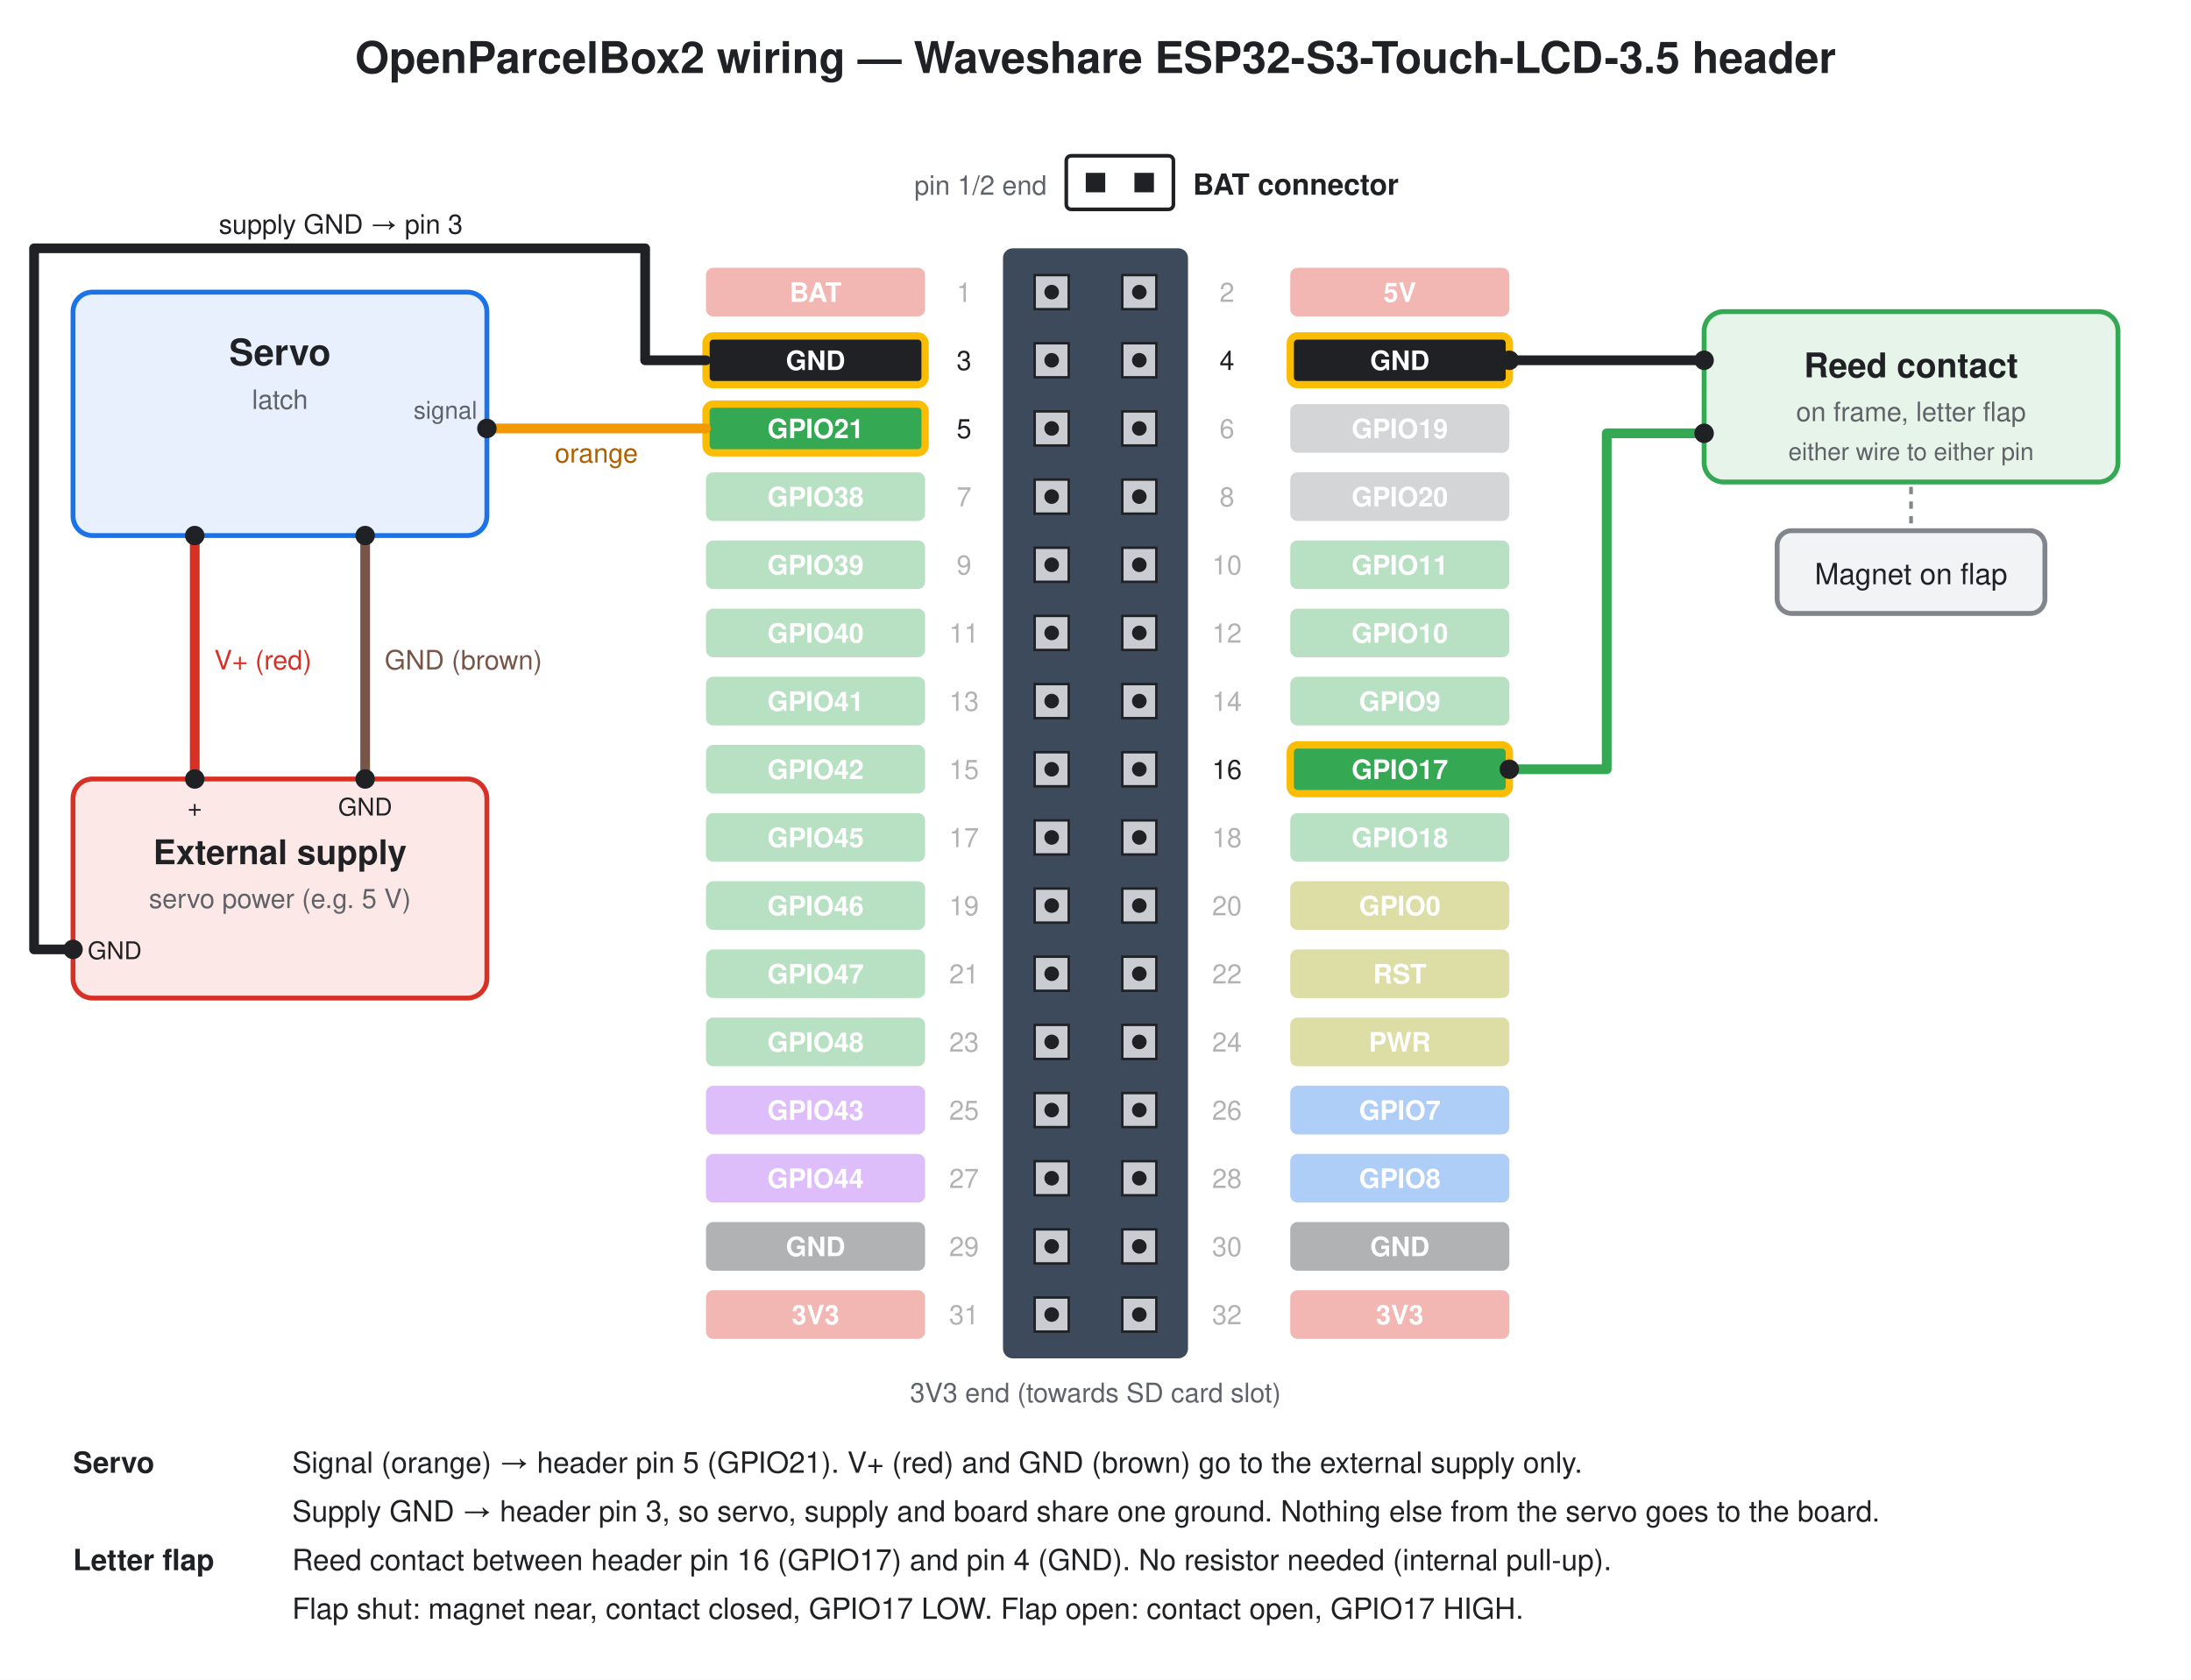
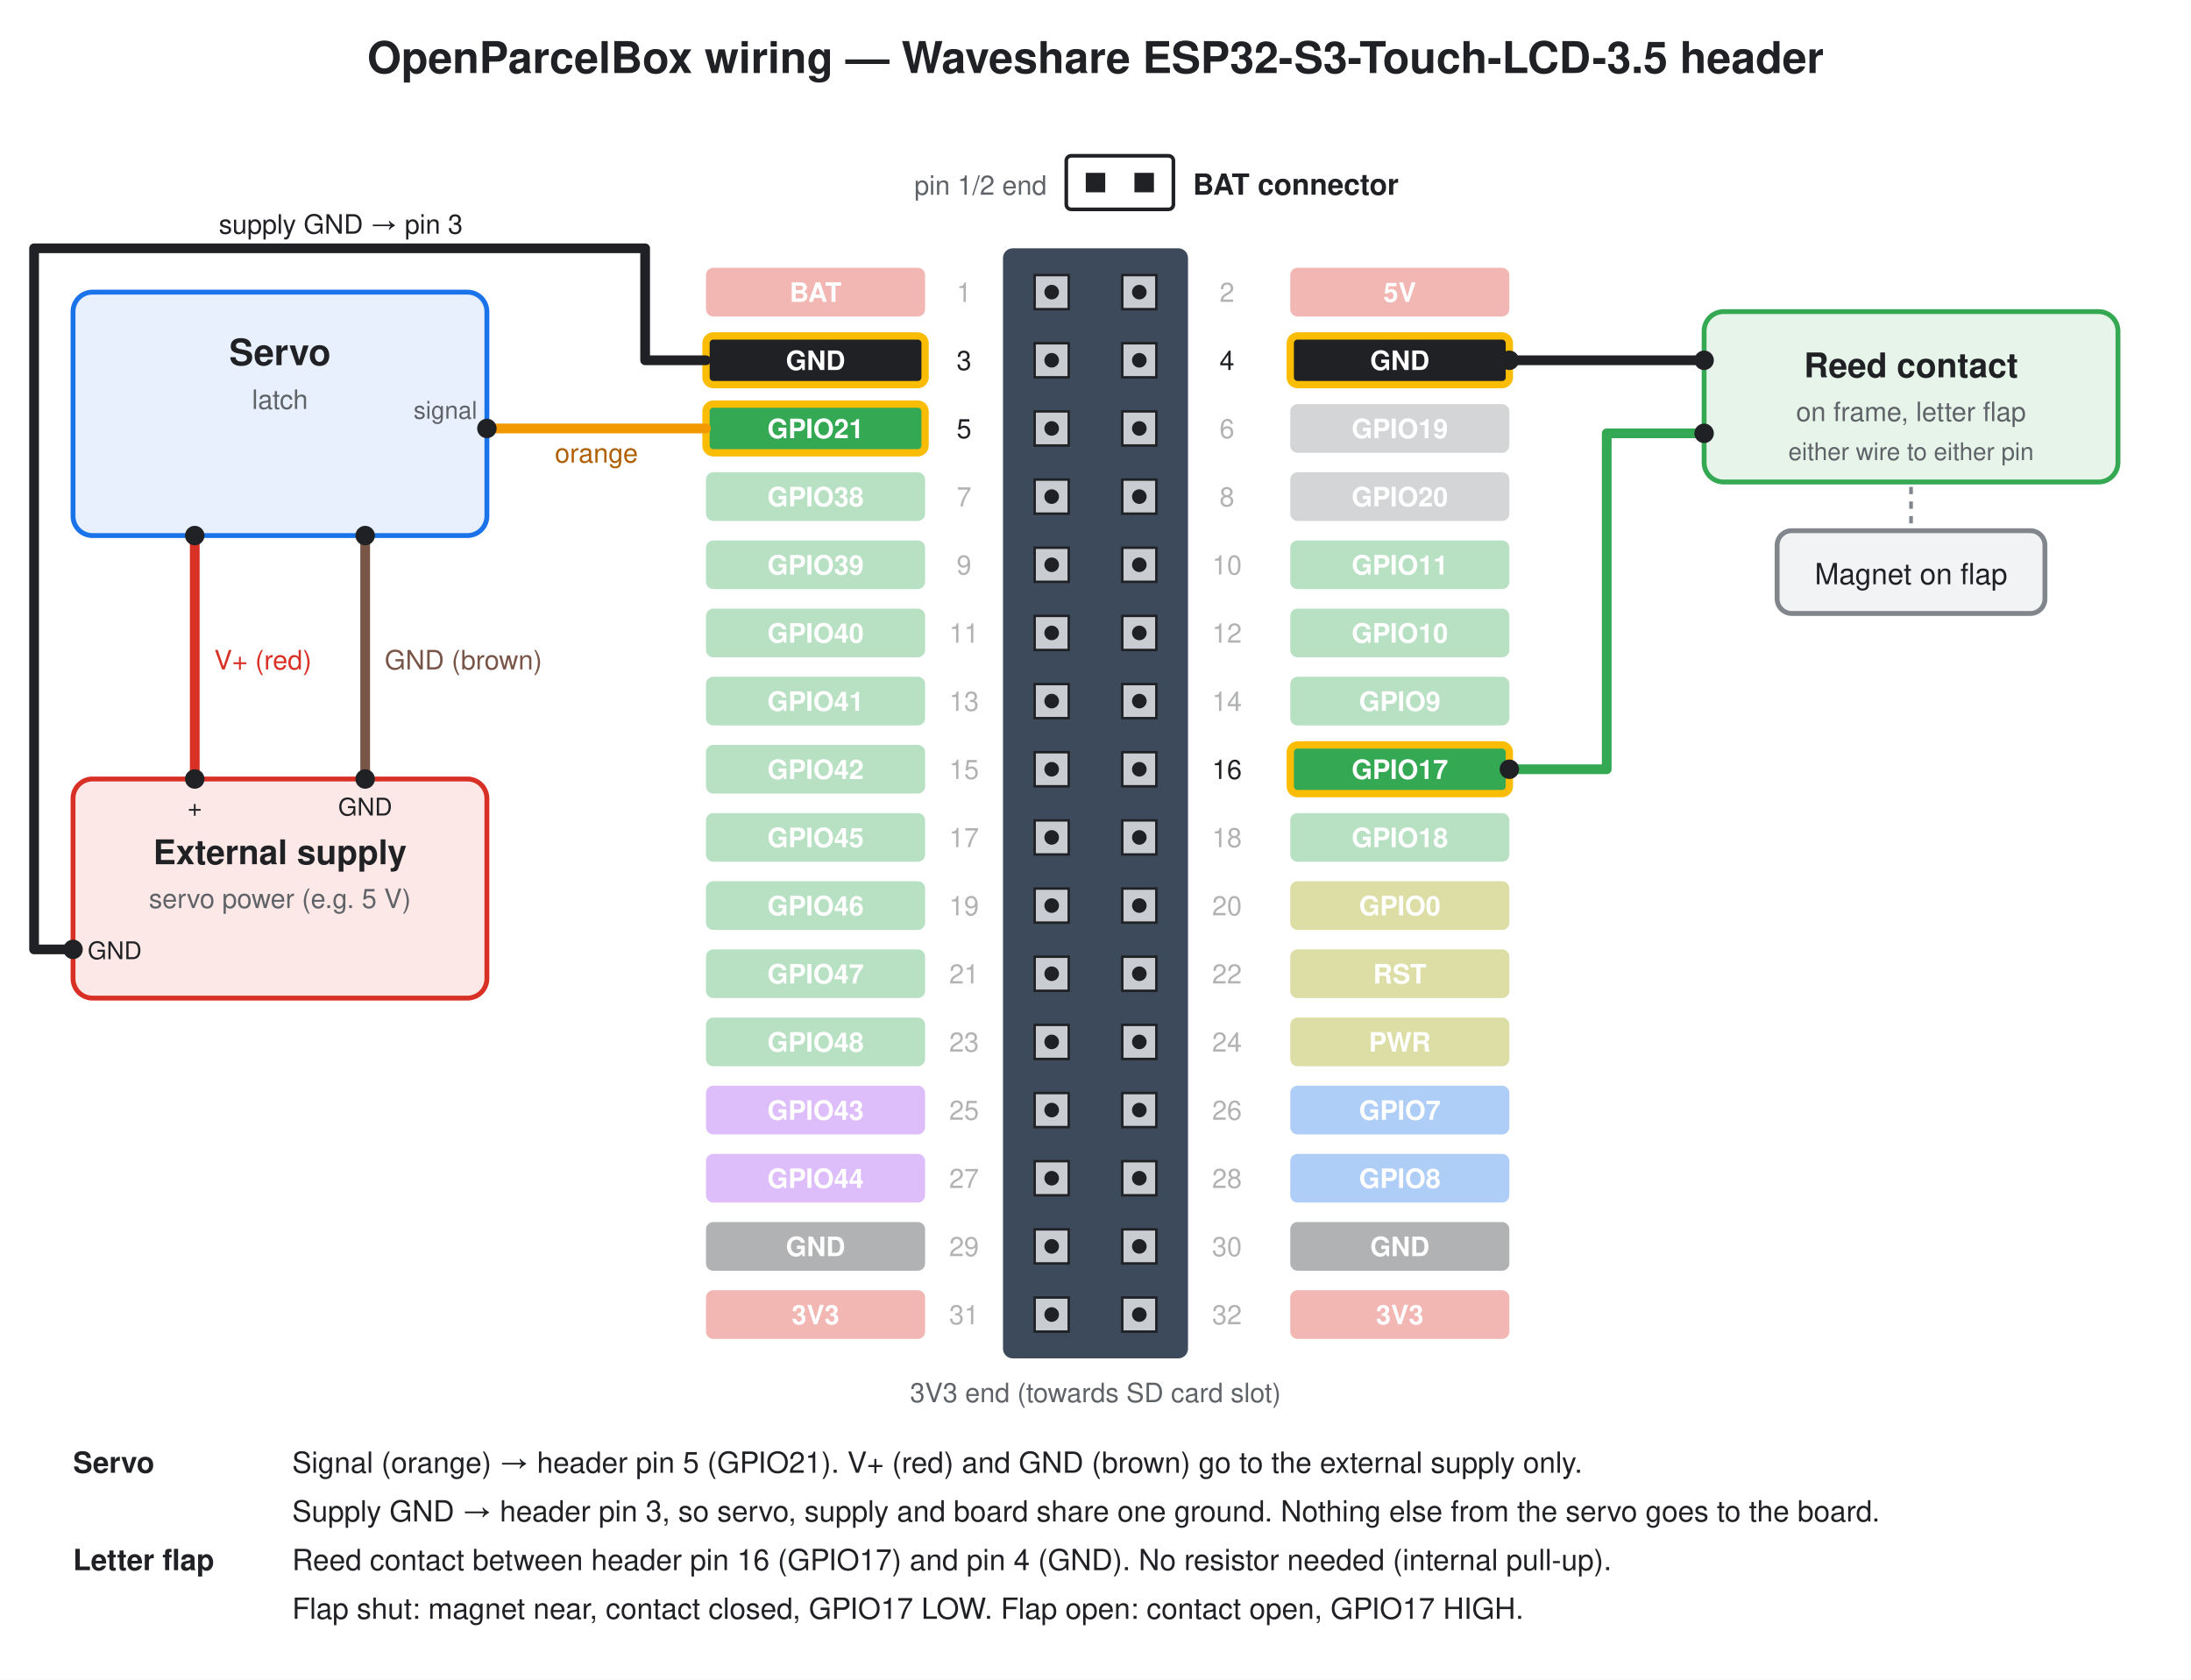
<svg xmlns="http://www.w3.org/2000/svg" width="900" height="690" viewBox="0 0 900 690" font-family="Helvetica, Arial, sans-serif">
  <rect width="900" height="690" fill="#ffffff" />
-   <text x="450" y="30" text-anchor="middle" font-size="18" font-weight="bold" fill="#202124">OpenParcelBox2 wiring — Waveshare ESP32-S3-Touch-LCD-3.5 header</text>
+   <text x="450" y="30" text-anchor="middle" font-size="18" font-weight="bold" fill="#202124">OpenParcelBox wiring — Waveshare ESP32-S3-Touch-LCD-3.5 header</text>
  <g transform="translate(0,50)">
    <rect x="438" y="14" width="44" height="22" rx="2" fill="#ffffff" stroke="#202124" stroke-width="1.5" />
    <rect x="446" y="21" width="8" height="8" fill="#202124" />
    <rect x="466" y="21" width="8" height="8" fill="#202124" />
    <text x="490" y="30" font-size="12" font-weight="bold" fill="#202124">BAT connector</text>
    <text x="430" y="30" text-anchor="end" font-size="11" fill="#5f6368">pin 1/2 end</text>
    <rect x="412" y="52" width="76" height="456" rx="4" fill="#3c4a5c" />
    <rect x="425" y="63" width="14" height="14" fill="#c9cdd2" stroke="#202124" stroke-width="1" />
    <circle cx="432" cy="70" r="3" fill="#202124" />
    <text x="396" y="74" text-anchor="middle" font-size="11" fill="#202124" opacity="0.35">1</text>
    <g opacity="0.35">
      <rect x="290" y="60" width="90" height="20" rx="3" fill="#d93025" />
      <text x="335" y="74" text-anchor="middle" font-size="11" font-weight="bold" fill="#ffffff">BAT</text>
    </g>
    <rect x="461" y="63" width="14" height="14" fill="#c9cdd2" stroke="#202124" stroke-width="1" />
    <circle cx="468" cy="70" r="3" fill="#202124" />
    <text x="504" y="74" text-anchor="middle" font-size="11" fill="#202124" opacity="0.35">2</text>
    <g opacity="0.35">
      <rect x="530" y="60" width="90" height="20" rx="3" fill="#d93025" />
      <text x="575" y="74" text-anchor="middle" font-size="11" font-weight="bold" fill="#ffffff">5V</text>
    </g>
    <rect x="425" y="91" width="14" height="14" fill="#c9cdd2" stroke="#202124" stroke-width="1" />
    <circle cx="432" cy="98" r="3" fill="#202124" />
    <text x="396" y="102" text-anchor="middle" font-size="11" fill="#202124" opacity="1">3</text>
    <g opacity="1">
      <rect x="290" y="88" width="90" height="20" rx="3" fill="#202124" stroke="#fbbc04" stroke-width="3" />
      <text x="335" y="102" text-anchor="middle" font-size="11" font-weight="bold" fill="#ffffff">GND</text>
    </g>
    <rect x="461" y="91" width="14" height="14" fill="#c9cdd2" stroke="#202124" stroke-width="1" />
    <circle cx="468" cy="98" r="3" fill="#202124" />
    <text x="504" y="102" text-anchor="middle" font-size="11" fill="#202124" opacity="1">4</text>
    <g opacity="1">
      <rect x="530" y="88" width="90" height="20" rx="3" fill="#202124" stroke="#fbbc04" stroke-width="3" />
      <text x="575" y="102" text-anchor="middle" font-size="11" font-weight="bold" fill="#ffffff">GND</text>
    </g>
    <rect x="425" y="119" width="14" height="14" fill="#c9cdd2" stroke="#202124" stroke-width="1" />
    <circle cx="432" cy="126" r="3" fill="#202124" />
    <text x="396" y="130" text-anchor="middle" font-size="11" fill="#202124" opacity="1">5</text>
    <g opacity="1">
      <rect x="290" y="116" width="90" height="20" rx="3" fill="#34a853" stroke="#fbbc04" stroke-width="3" />
      <text x="335" y="130" text-anchor="middle" font-size="11" font-weight="bold" fill="#ffffff">GPIO21</text>
    </g>
    <rect x="461" y="119" width="14" height="14" fill="#c9cdd2" stroke="#202124" stroke-width="1" />
    <circle cx="468" cy="126" r="3" fill="#202124" />
    <text x="504" y="130" text-anchor="middle" font-size="11" fill="#202124" opacity="0.35">6</text>
    <g opacity="0.35">
      <rect x="530" y="116" width="90" height="20" rx="3" fill="#80868b" />
      <text x="575" y="130" text-anchor="middle" font-size="11" font-weight="bold" fill="#ffffff">GPIO19</text>
    </g>
    <rect x="425" y="147" width="14" height="14" fill="#c9cdd2" stroke="#202124" stroke-width="1" />
    <circle cx="432" cy="154" r="3" fill="#202124" />
    <text x="396" y="158" text-anchor="middle" font-size="11" fill="#202124" opacity="0.35">7</text>
    <g opacity="0.35">
      <rect x="290" y="144" width="90" height="20" rx="3" fill="#34a853" />
      <text x="335" y="158" text-anchor="middle" font-size="11" font-weight="bold" fill="#ffffff">GPIO38</text>
    </g>
    <rect x="461" y="147" width="14" height="14" fill="#c9cdd2" stroke="#202124" stroke-width="1" />
    <circle cx="468" cy="154" r="3" fill="#202124" />
    <text x="504" y="158" text-anchor="middle" font-size="11" fill="#202124" opacity="0.35">8</text>
    <g opacity="0.35">
      <rect x="530" y="144" width="90" height="20" rx="3" fill="#80868b" />
      <text x="575" y="158" text-anchor="middle" font-size="11" font-weight="bold" fill="#ffffff">GPIO20</text>
    </g>
    <rect x="425" y="175" width="14" height="14" fill="#c9cdd2" stroke="#202124" stroke-width="1" />
    <circle cx="432" cy="182" r="3" fill="#202124" />
    <text x="396" y="186" text-anchor="middle" font-size="11" fill="#202124" opacity="0.35">9</text>
    <g opacity="0.35">
      <rect x="290" y="172" width="90" height="20" rx="3" fill="#34a853" />
      <text x="335" y="186" text-anchor="middle" font-size="11" font-weight="bold" fill="#ffffff">GPIO39</text>
    </g>
    <rect x="461" y="175" width="14" height="14" fill="#c9cdd2" stroke="#202124" stroke-width="1" />
    <circle cx="468" cy="182" r="3" fill="#202124" />
    <text x="504" y="186" text-anchor="middle" font-size="11" fill="#202124" opacity="0.35">10</text>
    <g opacity="0.35">
      <rect x="530" y="172" width="90" height="20" rx="3" fill="#34a853" />
      <text x="575" y="186" text-anchor="middle" font-size="11" font-weight="bold" fill="#ffffff">GPIO11</text>
    </g>
    <rect x="425" y="203" width="14" height="14" fill="#c9cdd2" stroke="#202124" stroke-width="1" />
    <circle cx="432" cy="210" r="3" fill="#202124" />
    <text x="396" y="214" text-anchor="middle" font-size="11" fill="#202124" opacity="0.35">11</text>
    <g opacity="0.35">
      <rect x="290" y="200" width="90" height="20" rx="3" fill="#34a853" />
      <text x="335" y="214" text-anchor="middle" font-size="11" font-weight="bold" fill="#ffffff">GPIO40</text>
    </g>
    <rect x="461" y="203" width="14" height="14" fill="#c9cdd2" stroke="#202124" stroke-width="1" />
    <circle cx="468" cy="210" r="3" fill="#202124" />
    <text x="504" y="214" text-anchor="middle" font-size="11" fill="#202124" opacity="0.35">12</text>
    <g opacity="0.35">
      <rect x="530" y="200" width="90" height="20" rx="3" fill="#34a853" />
      <text x="575" y="214" text-anchor="middle" font-size="11" font-weight="bold" fill="#ffffff">GPIO10</text>
    </g>
    <rect x="425" y="231" width="14" height="14" fill="#c9cdd2" stroke="#202124" stroke-width="1" />
    <circle cx="432" cy="238" r="3" fill="#202124" />
    <text x="396" y="242" text-anchor="middle" font-size="11" fill="#202124" opacity="0.35">13</text>
    <g opacity="0.35">
      <rect x="290" y="228" width="90" height="20" rx="3" fill="#34a853" />
      <text x="335" y="242" text-anchor="middle" font-size="11" font-weight="bold" fill="#ffffff">GPIO41</text>
    </g>
    <rect x="461" y="231" width="14" height="14" fill="#c9cdd2" stroke="#202124" stroke-width="1" />
    <circle cx="468" cy="238" r="3" fill="#202124" />
    <text x="504" y="242" text-anchor="middle" font-size="11" fill="#202124" opacity="0.35">14</text>
    <g opacity="0.35">
      <rect x="530" y="228" width="90" height="20" rx="3" fill="#34a853" />
      <text x="575" y="242" text-anchor="middle" font-size="11" font-weight="bold" fill="#ffffff">GPIO9</text>
    </g>
    <rect x="425" y="259" width="14" height="14" fill="#c9cdd2" stroke="#202124" stroke-width="1" />
    <circle cx="432" cy="266" r="3" fill="#202124" />
    <text x="396" y="270" text-anchor="middle" font-size="11" fill="#202124" opacity="0.35">15</text>
    <g opacity="0.35">
      <rect x="290" y="256" width="90" height="20" rx="3" fill="#34a853" />
      <text x="335" y="270" text-anchor="middle" font-size="11" font-weight="bold" fill="#ffffff">GPIO42</text>
    </g>
    <rect x="461" y="259" width="14" height="14" fill="#c9cdd2" stroke="#202124" stroke-width="1" />
    <circle cx="468" cy="266" r="3" fill="#202124" />
    <text x="504" y="270" text-anchor="middle" font-size="11" fill="#202124" opacity="1">16</text>
    <g opacity="1">
      <rect x="530" y="256" width="90" height="20" rx="3" fill="#34a853" stroke="#fbbc04" stroke-width="3" />
      <text x="575" y="270" text-anchor="middle" font-size="11" font-weight="bold" fill="#ffffff">GPIO17</text>
    </g>
    <rect x="425" y="287" width="14" height="14" fill="#c9cdd2" stroke="#202124" stroke-width="1" />
    <circle cx="432" cy="294" r="3" fill="#202124" />
    <text x="396" y="298" text-anchor="middle" font-size="11" fill="#202124" opacity="0.35">17</text>
    <g opacity="0.35">
      <rect x="290" y="284" width="90" height="20" rx="3" fill="#34a853" />
      <text x="335" y="298" text-anchor="middle" font-size="11" font-weight="bold" fill="#ffffff">GPIO45</text>
    </g>
    <rect x="461" y="287" width="14" height="14" fill="#c9cdd2" stroke="#202124" stroke-width="1" />
    <circle cx="468" cy="294" r="3" fill="#202124" />
    <text x="504" y="298" text-anchor="middle" font-size="11" fill="#202124" opacity="0.35">18</text>
    <g opacity="0.35">
      <rect x="530" y="284" width="90" height="20" rx="3" fill="#34a853" />
      <text x="575" y="298" text-anchor="middle" font-size="11" font-weight="bold" fill="#ffffff">GPIO18</text>
    </g>
    <rect x="425" y="315" width="14" height="14" fill="#c9cdd2" stroke="#202124" stroke-width="1" />
    <circle cx="432" cy="322" r="3" fill="#202124" />
    <text x="396" y="326" text-anchor="middle" font-size="11" fill="#202124" opacity="0.35">19</text>
    <g opacity="0.35">
      <rect x="290" y="312" width="90" height="20" rx="3" fill="#34a853" />
      <text x="335" y="326" text-anchor="middle" font-size="11" font-weight="bold" fill="#ffffff">GPIO46</text>
    </g>
    <rect x="461" y="315" width="14" height="14" fill="#c9cdd2" stroke="#202124" stroke-width="1" />
    <circle cx="468" cy="322" r="3" fill="#202124" />
    <text x="504" y="326" text-anchor="middle" font-size="11" fill="#202124" opacity="0.35">20</text>
    <g opacity="0.35">
      <rect x="530" y="312" width="90" height="20" rx="3" fill="#9aa000" />
      <text x="575" y="326" text-anchor="middle" font-size="11" font-weight="bold" fill="#ffffff">GPIO0</text>
    </g>
    <rect x="425" y="343" width="14" height="14" fill="#c9cdd2" stroke="#202124" stroke-width="1" />
    <circle cx="432" cy="350" r="3" fill="#202124" />
    <text x="396" y="354" text-anchor="middle" font-size="11" fill="#202124" opacity="0.35">21</text>
    <g opacity="0.35">
      <rect x="290" y="340" width="90" height="20" rx="3" fill="#34a853" />
      <text x="335" y="354" text-anchor="middle" font-size="11" font-weight="bold" fill="#ffffff">GPIO47</text>
    </g>
    <rect x="461" y="343" width="14" height="14" fill="#c9cdd2" stroke="#202124" stroke-width="1" />
    <circle cx="468" cy="350" r="3" fill="#202124" />
    <text x="504" y="354" text-anchor="middle" font-size="11" fill="#202124" opacity="0.35">22</text>
    <g opacity="0.35">
      <rect x="530" y="340" width="90" height="20" rx="3" fill="#9aa000" />
      <text x="575" y="354" text-anchor="middle" font-size="11" font-weight="bold" fill="#ffffff">RST</text>
    </g>
    <rect x="425" y="371" width="14" height="14" fill="#c9cdd2" stroke="#202124" stroke-width="1" />
    <circle cx="432" cy="378" r="3" fill="#202124" />
    <text x="396" y="382" text-anchor="middle" font-size="11" fill="#202124" opacity="0.35">23</text>
    <g opacity="0.35">
      <rect x="290" y="368" width="90" height="20" rx="3" fill="#34a853" />
      <text x="335" y="382" text-anchor="middle" font-size="11" font-weight="bold" fill="#ffffff">GPIO48</text>
    </g>
    <rect x="461" y="371" width="14" height="14" fill="#c9cdd2" stroke="#202124" stroke-width="1" />
    <circle cx="468" cy="378" r="3" fill="#202124" />
    <text x="504" y="382" text-anchor="middle" font-size="11" fill="#202124" opacity="0.35">24</text>
    <g opacity="0.35">
      <rect x="530" y="368" width="90" height="20" rx="3" fill="#9aa000" />
      <text x="575" y="382" text-anchor="middle" font-size="11" font-weight="bold" fill="#ffffff">PWR</text>
    </g>
    <rect x="425" y="399" width="14" height="14" fill="#c9cdd2" stroke="#202124" stroke-width="1" />
    <circle cx="432" cy="406" r="3" fill="#202124" />
    <text x="396" y="410" text-anchor="middle" font-size="11" fill="#202124" opacity="0.35">25</text>
    <g opacity="0.35">
      <rect x="290" y="396" width="90" height="20" rx="3" fill="#a142f4" />
      <text x="335" y="410" text-anchor="middle" font-size="11" font-weight="bold" fill="#ffffff">GPIO43</text>
    </g>
    <rect x="461" y="399" width="14" height="14" fill="#c9cdd2" stroke="#202124" stroke-width="1" />
    <circle cx="468" cy="406" r="3" fill="#202124" />
    <text x="504" y="410" text-anchor="middle" font-size="11" fill="#202124" opacity="0.35">26</text>
    <g opacity="0.35">
      <rect x="530" y="396" width="90" height="20" rx="3" fill="#1a73e8" />
      <text x="575" y="410" text-anchor="middle" font-size="11" font-weight="bold" fill="#ffffff">GPIO7</text>
    </g>
    <rect x="425" y="427" width="14" height="14" fill="#c9cdd2" stroke="#202124" stroke-width="1" />
    <circle cx="432" cy="434" r="3" fill="#202124" />
    <text x="396" y="438" text-anchor="middle" font-size="11" fill="#202124" opacity="0.35">27</text>
    <g opacity="0.35">
      <rect x="290" y="424" width="90" height="20" rx="3" fill="#a142f4" />
      <text x="335" y="438" text-anchor="middle" font-size="11" font-weight="bold" fill="#ffffff">GPIO44</text>
    </g>
    <rect x="461" y="427" width="14" height="14" fill="#c9cdd2" stroke="#202124" stroke-width="1" />
    <circle cx="468" cy="434" r="3" fill="#202124" />
    <text x="504" y="438" text-anchor="middle" font-size="11" fill="#202124" opacity="0.35">28</text>
    <g opacity="0.35">
      <rect x="530" y="424" width="90" height="20" rx="3" fill="#1a73e8" />
      <text x="575" y="438" text-anchor="middle" font-size="11" font-weight="bold" fill="#ffffff">GPIO8</text>
    </g>
    <rect x="425" y="455" width="14" height="14" fill="#c9cdd2" stroke="#202124" stroke-width="1" />
    <circle cx="432" cy="462" r="3" fill="#202124" />
    <text x="396" y="466" text-anchor="middle" font-size="11" fill="#202124" opacity="0.35">29</text>
    <g opacity="0.35">
      <rect x="290" y="452" width="90" height="20" rx="3" fill="#202124" />
      <text x="335" y="466" text-anchor="middle" font-size="11" font-weight="bold" fill="#ffffff">GND</text>
    </g>
    <rect x="461" y="455" width="14" height="14" fill="#c9cdd2" stroke="#202124" stroke-width="1" />
    <circle cx="468" cy="462" r="3" fill="#202124" />
    <text x="504" y="466" text-anchor="middle" font-size="11" fill="#202124" opacity="0.35">30</text>
    <g opacity="0.35">
      <rect x="530" y="452" width="90" height="20" rx="3" fill="#202124" />
      <text x="575" y="466" text-anchor="middle" font-size="11" font-weight="bold" fill="#ffffff">GND</text>
    </g>
    <rect x="425" y="483" width="14" height="14" fill="#c9cdd2" stroke="#202124" stroke-width="1" />
    <circle cx="432" cy="490" r="3" fill="#202124" />
    <text x="396" y="494" text-anchor="middle" font-size="11" fill="#202124" opacity="0.35">31</text>
    <g opacity="0.35">
      <rect x="290" y="480" width="90" height="20" rx="3" fill="#d93025" />
      <text x="335" y="494" text-anchor="middle" font-size="11" font-weight="bold" fill="#ffffff">3V3</text>
    </g>
    <rect x="461" y="483" width="14" height="14" fill="#c9cdd2" stroke="#202124" stroke-width="1" />
    <circle cx="468" cy="490" r="3" fill="#202124" />
    <text x="504" y="494" text-anchor="middle" font-size="11" fill="#202124" opacity="0.35">32</text>
    <g opacity="0.35">
      <rect x="530" y="480" width="90" height="20" rx="3" fill="#d93025" />
      <text x="575" y="494" text-anchor="middle" font-size="11" font-weight="bold" fill="#ffffff">3V3</text>
    </g>
    <rect x="30" y="70" width="170" height="100" rx="8" fill="#e8f0fe" stroke="#1a73e8" stroke-width="2" />
    <text x="115" y="100" text-anchor="middle" font-size="15" font-weight="bold" fill="#202124">Servo</text>
    <text x="115" y="118" text-anchor="middle" font-size="11" fill="#5f6368">latch</text>
    <text x="196" y="122" text-anchor="end" font-size="10" fill="#5f6368">signal</text>
    <rect x="30" y="270" width="170" height="90" rx="8" fill="#fce8e6" stroke="#d93025" stroke-width="2" />
    <text x="115" y="305" text-anchor="middle" font-size="14" font-weight="bold" fill="#202124">External supply</text>
    <text x="115" y="323" text-anchor="middle" font-size="11" fill="#5f6368">servo power (e.g. 5 V)</text>
    <text x="80" y="285" text-anchor="middle" font-size="10" fill="#202124">+</text>
    <text x="150" y="285" text-anchor="middle" font-size="10" fill="#202124">GND</text>
    <text x="36" y="344" font-size="10" fill="#202124">GND</text>
    <polyline points="200,126 290,126" fill="none" stroke="#f29900" stroke-width="4" stroke-linejoin="round" stroke-linecap="round" />
    <polyline points="80,170 80,270" fill="none" stroke="#d93025" stroke-width="4" stroke-linejoin="round" stroke-linecap="round" />
    <polyline points="150,170 150,270" fill="none" stroke="#795548" stroke-width="4" stroke-linejoin="round" stroke-linecap="round" />
    <polyline points="30,340 14,340 14,52 265,52 265,98 290,98" fill="none" stroke="#202124" stroke-width="4" stroke-linejoin="round" stroke-linecap="round" />
    <circle cx="200" cy="126" r="4" fill="#202124" />
    <circle cx="80" cy="170" r="4" fill="#202124" />
    <circle cx="80" cy="270" r="4" fill="#202124" />
    <circle cx="150" cy="170" r="4" fill="#202124" />
    <circle cx="150" cy="270" r="4" fill="#202124" />
    <circle cx="30" cy="340" r="4" fill="#202124" />
    <text x="88" y="225" font-size="11" fill="#d93025">V+ (red)</text>
    <text x="158" y="225" font-size="11" fill="#795548">GND (brown)</text>
    <text x="140" y="46" text-anchor="middle" font-size="11" fill="#202124">supply GND → pin 3</text>
    <text x="245" y="140" text-anchor="middle" font-size="11" fill="#b06000">orange</text>
    <rect x="700" y="78" width="170" height="70" rx="8" fill="#e6f4ea" stroke="#34a853" stroke-width="2" />
    <text x="785" y="105" text-anchor="middle" font-size="14" font-weight="bold" fill="#202124">Reed contact</text>
    <text x="785" y="123" text-anchor="middle" font-size="11" fill="#5f6368">on frame, letter flap</text>
    <text x="785" y="139" text-anchor="middle" font-size="10" fill="#5f6368">either wire to either pin</text>
    <rect x="730" y="168" width="110" height="34" rx="6" fill="#f1f3f4" stroke="#80868b" stroke-width="2" />
    <text x="785" y="190" text-anchor="middle" font-size="12" fill="#202124">Magnet on flap</text>
    <line x1="785" y1="150" x2="785" y2="166" stroke="#80868b" stroke-width="1.5" stroke-dasharray="3,3" />
    <polyline points="620,98 700,98" fill="none" stroke="#202124" stroke-width="4" stroke-linejoin="round" stroke-linecap="round" />
    <polyline points="620,266 660,266 660,128 700,128" fill="none" stroke="#34a853" stroke-width="4" stroke-linejoin="round" stroke-linecap="round" />
    <circle cx="620" cy="98" r="4" fill="#202124" />
    <circle cx="700" cy="98" r="4" fill="#202124" />
    <circle cx="620" cy="266" r="4" fill="#202124" />
    <circle cx="700" cy="128" r="4" fill="#202124" />
    <text x="450" y="526" text-anchor="middle" font-size="11" fill="#5f6368">3V3 end (towards SD card slot)</text>
  </g>
  <text x="30" y="605" font-size="12" font-weight="bold" fill="#202124">Servo</text>
  <text x="120" y="605" font-size="12" fill="#202124">Signal (orange) → header pin 5 (GPIO21). V+ (red) and GND (brown) go to the external supply only.</text>
  <text x="120" y="625" font-size="12" fill="#202124">Supply GND → header pin 3, so servo, supply and board share one ground. Nothing else from the servo goes to the board.</text>
  <text x="30" y="645" font-size="12" font-weight="bold" fill="#202124">Letter flap</text>
  <text x="120" y="645" font-size="12" fill="#202124">Reed contact between header pin 16 (GPIO17) and pin 4 (GND). No resistor needed (internal pull-up).</text>
  <text x="120" y="665" font-size="12" fill="#202124">Flap shut: magnet near, contact closed, GPIO17 LOW. Flap open: contact open, GPIO17 HIGH.</text>
</svg>
